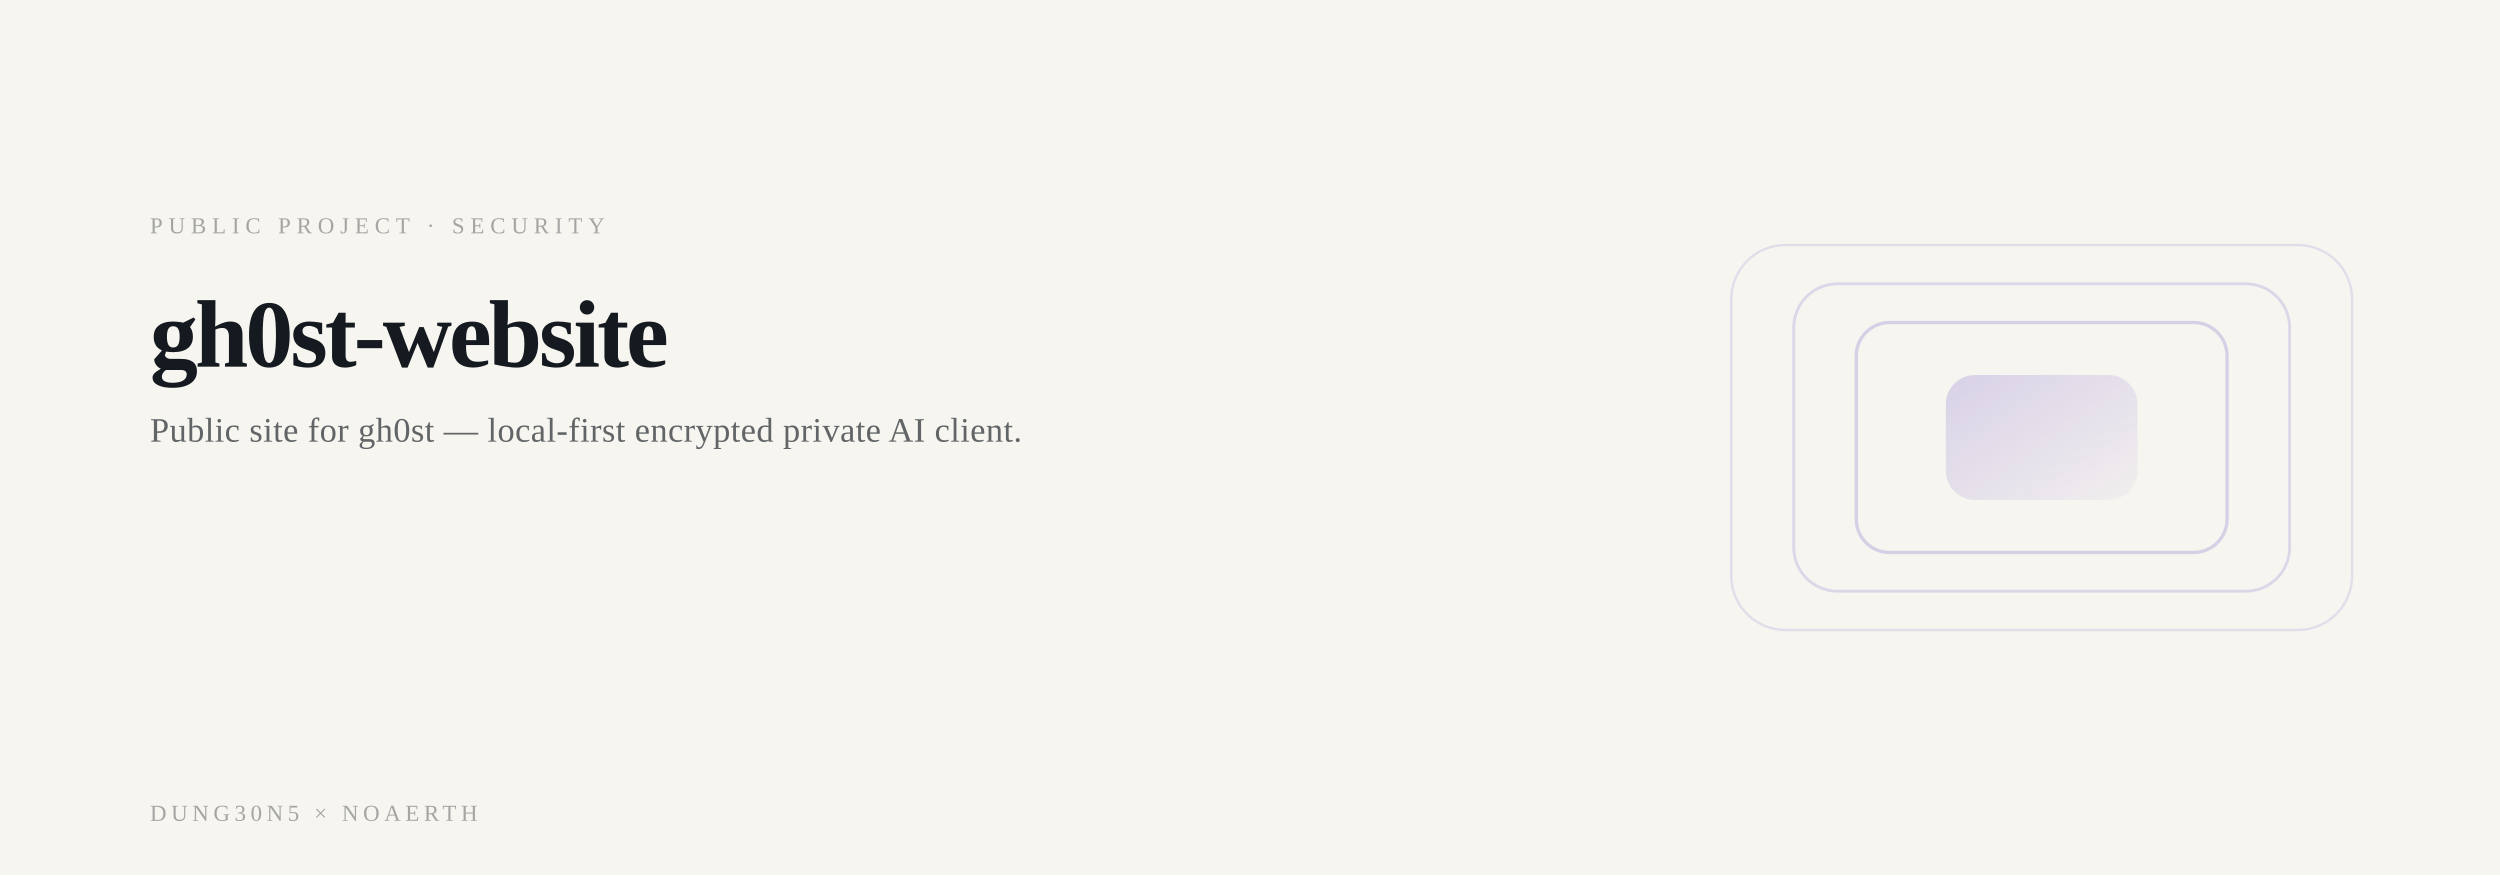
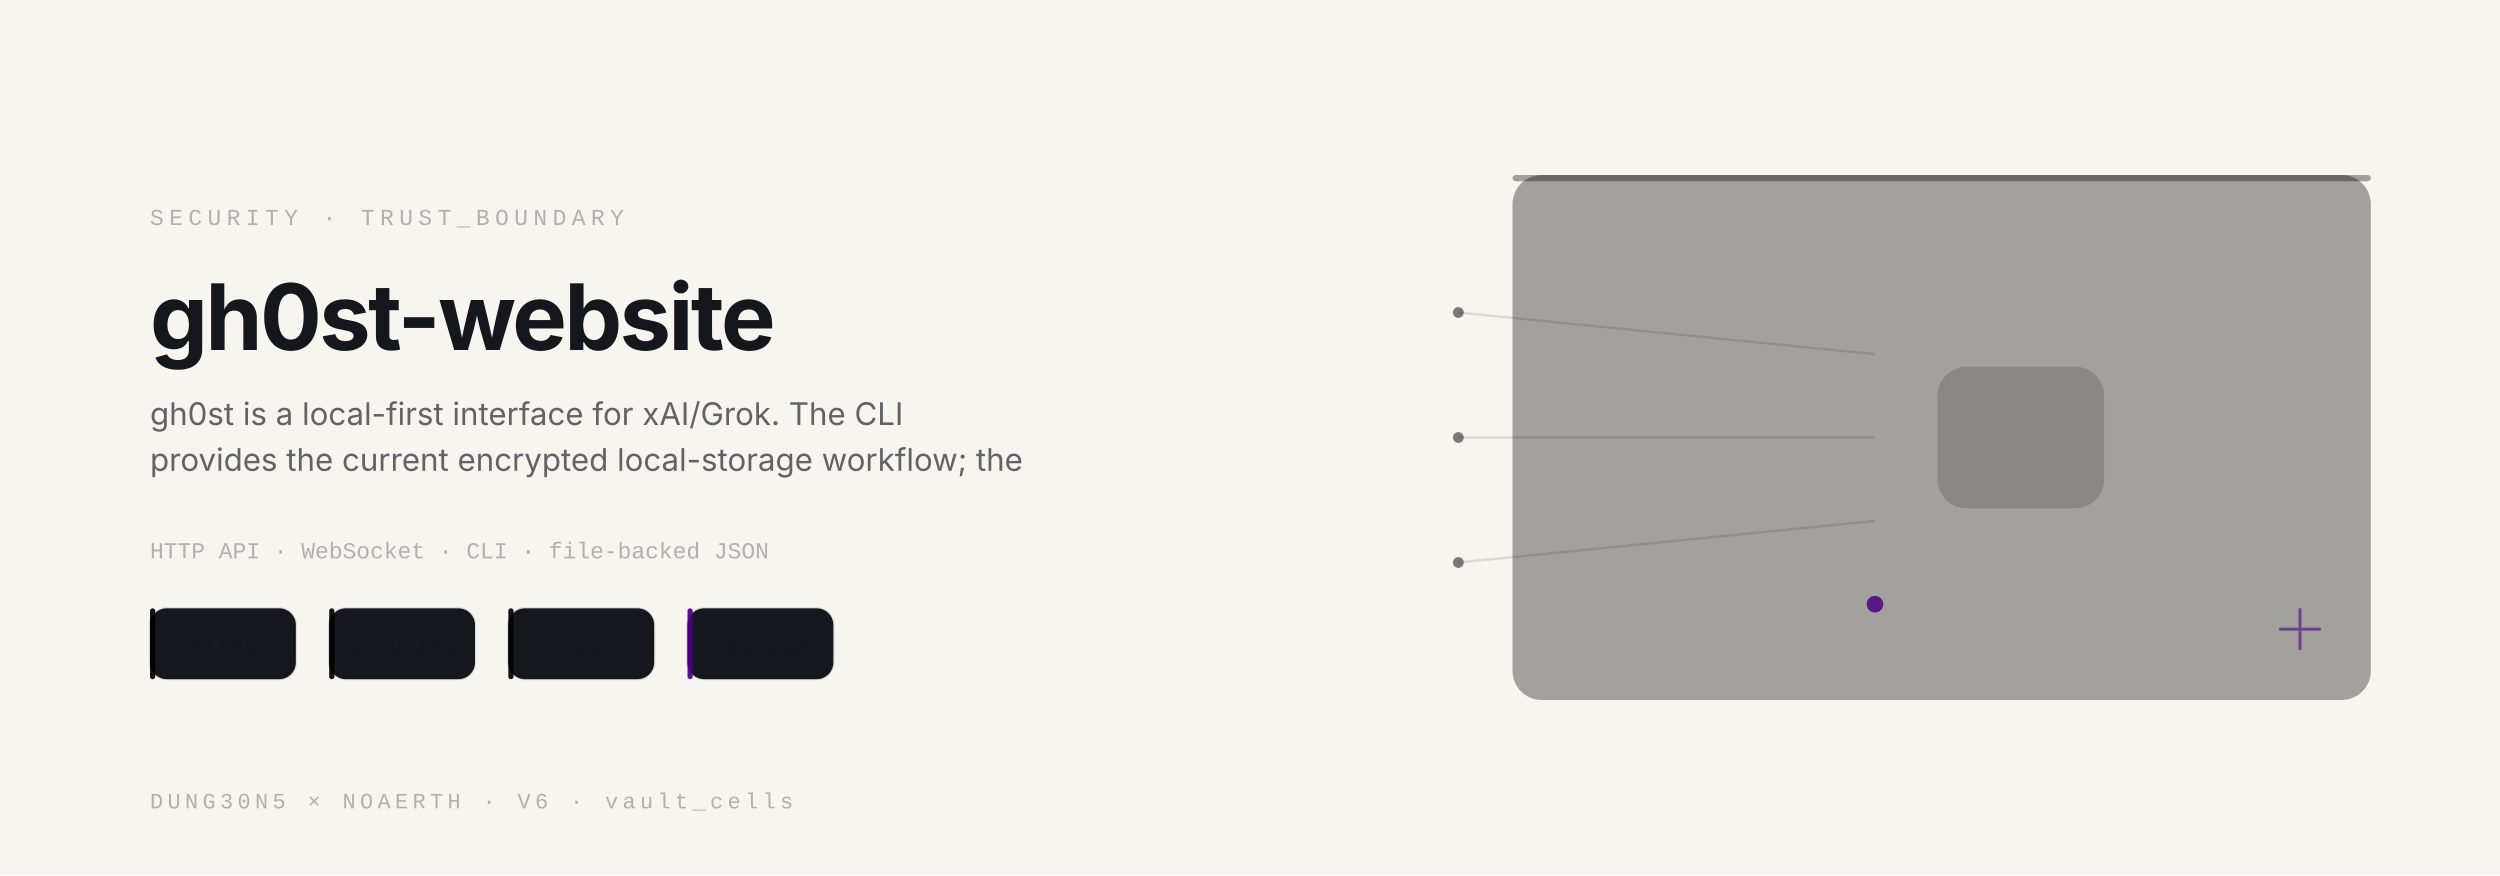
- <svg xmlns="http://www.w3.org/2000/svg" viewBox="0 0 1200 420" width="1200" height="420" role="img" aria-label="gh0st-website: closed concentric containment around a protected core. Motion depicts threat approaches a boundary, the boundary reacts, the path closes.">
-   <defs>
-     <linearGradient id="hero-gh0st-website-light-a" x1="0" y1="0" x2="1" y2="1">
-       <stop offset="0" stop-color="#9d8bd6" stop-opacity="0.85" />
-       <stop offset="1" stop-color="#9d8bd6" stop-opacity="0.15" />
-     </linearGradient>
-   </defs>
+ <svg xmlns="http://www.w3.org/2000/svg" viewBox="0 0 1200 420" width="1200" height="420" role="img" aria-label="gh0st-website: traffic reaches a boundary; the boundary admits some and holds the rest">
  <rect width="1200" height="420" fill="#f7f5f0" />
-   <rect x="891" y="154.82" width="178" height="110.36" rx="16" fill="none" stroke="#9d8bd6" stroke-width="1.60" opacity="0.36" />
-   <rect x="861" y="136.22" width="238" height="147.56" rx="21" fill="none" stroke="#9d8bd6" stroke-width="1.38" opacity="0.29" />
-   <rect x="831" y="117.62" width="298" height="184.76" rx="26" fill="none" stroke="#9d8bd6" stroke-width="1.16" opacity="0.23" />
-   <rect x="934" y="180" width="92" height="60" rx="14" fill="url(#hero-gh0st-website-light-a)" opacity="0.40" />
-   <text x="72" y="112" fill="#141a205c" font-size="11" letter-spacing="2.8">PUBLIC PROJECT · SECURITY</text>
-   <text x="72" y="176" fill="#141a20" font-size="46" font-weight="660" letter-spacing="-1.4">gh0st-website</text>
-   <text x="72" y="212" fill="#141a20a8" font-size="16.5" letter-spacing="0.2">Public site for gh0st — local-first encrypted private AI client.</text>
-   <rect x="72" y="266" width="106" height="40" rx="9" fill="#141a20" fill-opacity="0.05" stroke="#f4efe424" stroke-width="1.1" opacity="0">
-     <animate attributeName="opacity" from="0" to="1" dur="0.5s" begin="0.50s" fill="freeze" />
-   </rect>
-   <rect x="72" y="266" width="2.5" height="40" rx="1.2" fill="#9d8bd6" opacity="0">
-     <animate attributeName="opacity" from="0" to="0.9" dur="0.5s" begin="0.50s" fill="freeze" />
-   </rect>
-   <text x="125" y="291" fill="#141a20" font-size="11.5" text-anchor="middle" font-family="ui-monospace,SFMono-Regular,Menlo,monospace" opacity="0">approach<animate attributeName="opacity" from="0" to="1" dur="0.5s" begin="0.65s" fill="freeze" />
-   </text>
-   <rect x="194" y="266" width="106" height="40" rx="9" fill="#141a20" fill-opacity="0.05" stroke="#f4efe424" stroke-width="1.1" opacity="0">
-     <animate attributeName="opacity" from="0" to="1" dur="0.5s" begin="1.00s" fill="freeze" />
-   </rect>
-   <rect x="194" y="266" width="2.5" height="40" rx="1.2" fill="#9d8bd6" opacity="0">
-     <animate attributeName="opacity" from="0" to="0.9" dur="0.5s" begin="1.00s" fill="freeze" />
-   </rect>
-   <text x="247" y="291" fill="#141a20" font-size="11.5" text-anchor="middle" font-family="ui-monospace,SFMono-Regular,Menlo,monospace" opacity="0">detect<animate attributeName="opacity" from="0" to="1" dur="0.5s" begin="1.15s" fill="freeze" />
-   </text>
-   <rect x="316" y="266" width="106" height="40" rx="9" fill="#141a20" fill-opacity="0.05" stroke="#f4efe424" stroke-width="1.1" opacity="0">
-     <animate attributeName="opacity" from="0" to="1" dur="0.5s" begin="1.50s" fill="freeze" />
-   </rect>
-   <rect x="316" y="266" width="2.5" height="40" rx="1.2" fill="#9d8bd6" opacity="0">
-     <animate attributeName="opacity" from="0" to="0.9" dur="0.5s" begin="1.50s" fill="freeze" />
-   </rect>
-   <text x="369" y="291" fill="#141a20" font-size="11.5" text-anchor="middle" font-family="ui-monospace,SFMono-Regular,Menlo,monospace" opacity="0">contain<animate attributeName="opacity" from="0" to="1" dur="0.5s" begin="1.65s" fill="freeze" />
-   </text>
-   <rect x="438" y="266" width="106" height="40" rx="9" fill="#141a20" fill-opacity="0.05" stroke="#f4efe424" stroke-width="1.1" opacity="0">
-     <animate attributeName="opacity" from="0" to="1" dur="0.5s" begin="2.00s" fill="freeze" />
-   </rect>
-   <rect x="438" y="266" width="2.5" height="40" rx="1.2" fill="#e0796b" opacity="0">
-     <animate attributeName="opacity" from="0" to="0.9" dur="0.5s" begin="2.00s" fill="freeze" />
-   </rect>
-   <text x="491" y="291" fill="#141a20" font-size="11.5" text-anchor="middle" font-family="ui-monospace,SFMono-Regular,Menlo,monospace" opacity="0">close<animate attributeName="opacity" from="0" to="1" dur="0.5s" begin="2.15s" fill="freeze" />
-   </text>
-   <text x="72" y="394" fill="#141a205c" font-size="11" letter-spacing="2.2">DUNG30N5 × NOAERTH</text>
+   <text x="72" y="108" font-family="ui-monospace, SFMono-Regular, Menlo, Monaco, Consolas, 'Liberation Mono', monospace" font-size="11" letter-spacing="2.6" fill="#14171c4f">SECURITY · TRUST_BOUNDARY</text>
+   <text x="72" y="168" font-family="-apple-system, BlinkMacSystemFont, 'Segoe UI', Inter, Helvetica, Arial, sans-serif" font-size="44" font-weight="660" letter-spacing="-1.2" fill="#14171c">gh0st-website</text>
+   <text x="72" y="204" font-family="-apple-system, BlinkMacSystemFont, 'Segoe UI', Inter, Helvetica, Arial, sans-serif" font-size="15" fill="#14171ca8">gh0st is a local-first interface for xAI/Grok. The CLI</text>
+   <text x="72" y="226" font-family="-apple-system, BlinkMacSystemFont, 'Segoe UI', Inter, Helvetica, Arial, sans-serif" font-size="15" fill="#14171ca8">provides the current encrypted local-storage workflow; the</text>
+   <text x="72" y="268" font-family="ui-monospace, SFMono-Regular, Menlo, Monaco, Consolas, 'Liberation Mono', monospace" font-size="11" fill="#14171c4f">HTTP API · WebSocket · CLI · file-backed JSON</text>
+   <rect x="72.0" y="292.0" width="70.0" height="34.0" rx="8" fill="#14171c" stroke="#14171c1f" stroke-width="1.1" />
+   <rect x="72.0" y="292.0" width="2.5" height="34.0" rx="1.2" fill="amber" opacity="0.92" />
+   <text x="107.0" y="314" font-family="ui-monospace, SFMono-Regular, Menlo, Monaco, Consolas, 'Liberation Mono', monospace" font-size="11" fill="#14171c" fill-opacity="0.82" text-anchor="middle">files</text>
+   <rect x="158.0" y="292.0" width="70.0" height="34.0" rx="8" fill="#14171c" stroke="#14171c1f" stroke-width="1.1" />
+   <rect x="158.0" y="292.0" width="2.5" height="34.0" rx="1.2" fill="amber" opacity="0.92" />
+   <text x="193.0" y="314" font-family="ui-monospace, SFMono-Regular, Menlo, Monaco, Consolas, 'Liberation Mono', monospace" font-size="11" fill="#14171c" fill-opacity="0.82" text-anchor="middle">security</text>
+   <rect x="244.0" y="292.0" width="70.0" height="34.0" rx="8" fill="#14171c" stroke="#14171c1f" stroke-width="1.1" />
+   <rect x="244.0" y="292.0" width="2.5" height="34.0" rx="1.2" fill="amber" opacity="0.92" />
+   <text x="279.0" y="314" font-family="ui-monospace, SFMono-Regular, Menlo, Monaco, Consolas, 'Liberation Mono', monospace" font-size="11" fill="#14171c" fill-opacity="0.82" text-anchor="middle">xai</text>
+   <rect x="330.0" y="292.0" width="70.0" height="34.0" rx="8" fill="#14171c" stroke="#14171c1f" stroke-width="1.1" />
+   <rect x="330.0" y="292.0" width="2.5" height="34.0" rx="1.2" fill="indigo" opacity="0.92" />
+   <text x="365.0" y="314" font-family="ui-monospace, SFMono-Regular, Menlo, Monaco, Consolas, 'Liberation Mono', monospace" font-size="11" fill="#14171c" fill-opacity="0.82" text-anchor="middle">storage</text>
+   <rect x="726.0" y="84.0" width="412.0" height="252.0" rx="14" fill="amber" fill-opacity="0.34" />
+   <line x1="740.0" y1="85.0" x2="1124.0" y2="85.0" stroke="amber" stroke-width="1.6" opacity="0.4" />
+   <rect x="726.0" y="84.0" width="412.0" height="252.0" rx="18" fill="none" stroke="amber" stroke-width="1.2" opacity="0.34" />
+   <rect x="748.0" y="99.4" width="368.0" height="221.2" rx="14" fill="none" stroke="amber" stroke-width="1.2" opacity="0.25" />
+   <rect x="770.0" y="114.8" width="324.0" height="190.4" rx="10" fill="none" stroke="amber" stroke-width="1.2" opacity="0.16" />
+   <rect x="726.0" y="84.0" width="412.0" height="3" rx="1.5" fill="amber" opacity="0.35" />
+   <path d="M1094.0 302.0 h20 M1104.0 292.0 v20" stroke="indigo" stroke-width="1.4" opacity="0.6" />
+   <rect x="820" y="96" width="300" height="228" rx="20" fill="none" stroke="amber" stroke-width="1.6" opacity="0.42" />
+   <circle cx="970.0" cy="210.0" r="74.0" fill="none" stroke="amber" stroke-width="1.1" opacity="0.28" />
+   <rect x="930" y="176" width="80" height="68" rx="14" fill="amber" opacity="0.16" />
+   <line x1="700" y1="150" x2="900" y2="170" stroke="#14171c1f" stroke-width="1.2" />
+   <circle cx="700.0" cy="150.0" r="2.6" fill="amber" opacity="0.5" />
+   <line x1="700" y1="210" x2="900" y2="210" stroke="#14171c1f" stroke-width="1.2" />
+   <circle cx="700.0" cy="210.0" r="2.6" fill="amber" opacity="0.5" />
+   <line x1="700" y1="270" x2="900" y2="250" stroke="#14171c1f" stroke-width="1.2" />
+   <circle cx="700.0" cy="270.0" r="2.6" fill="amber" opacity="0.5" />
+   <circle cx="900" cy="290" r="4" fill="indigo" opacity="0.85" />
+   <text x="72" y="388" font-family="ui-monospace, SFMono-Regular, Menlo, Monaco, Consolas, 'Liberation Mono', monospace" font-size="10.5" letter-spacing="2.1" fill="#14171c4f">DUNG30N5 × NOAERTH · V6 · vault_cells</text>
</svg>
